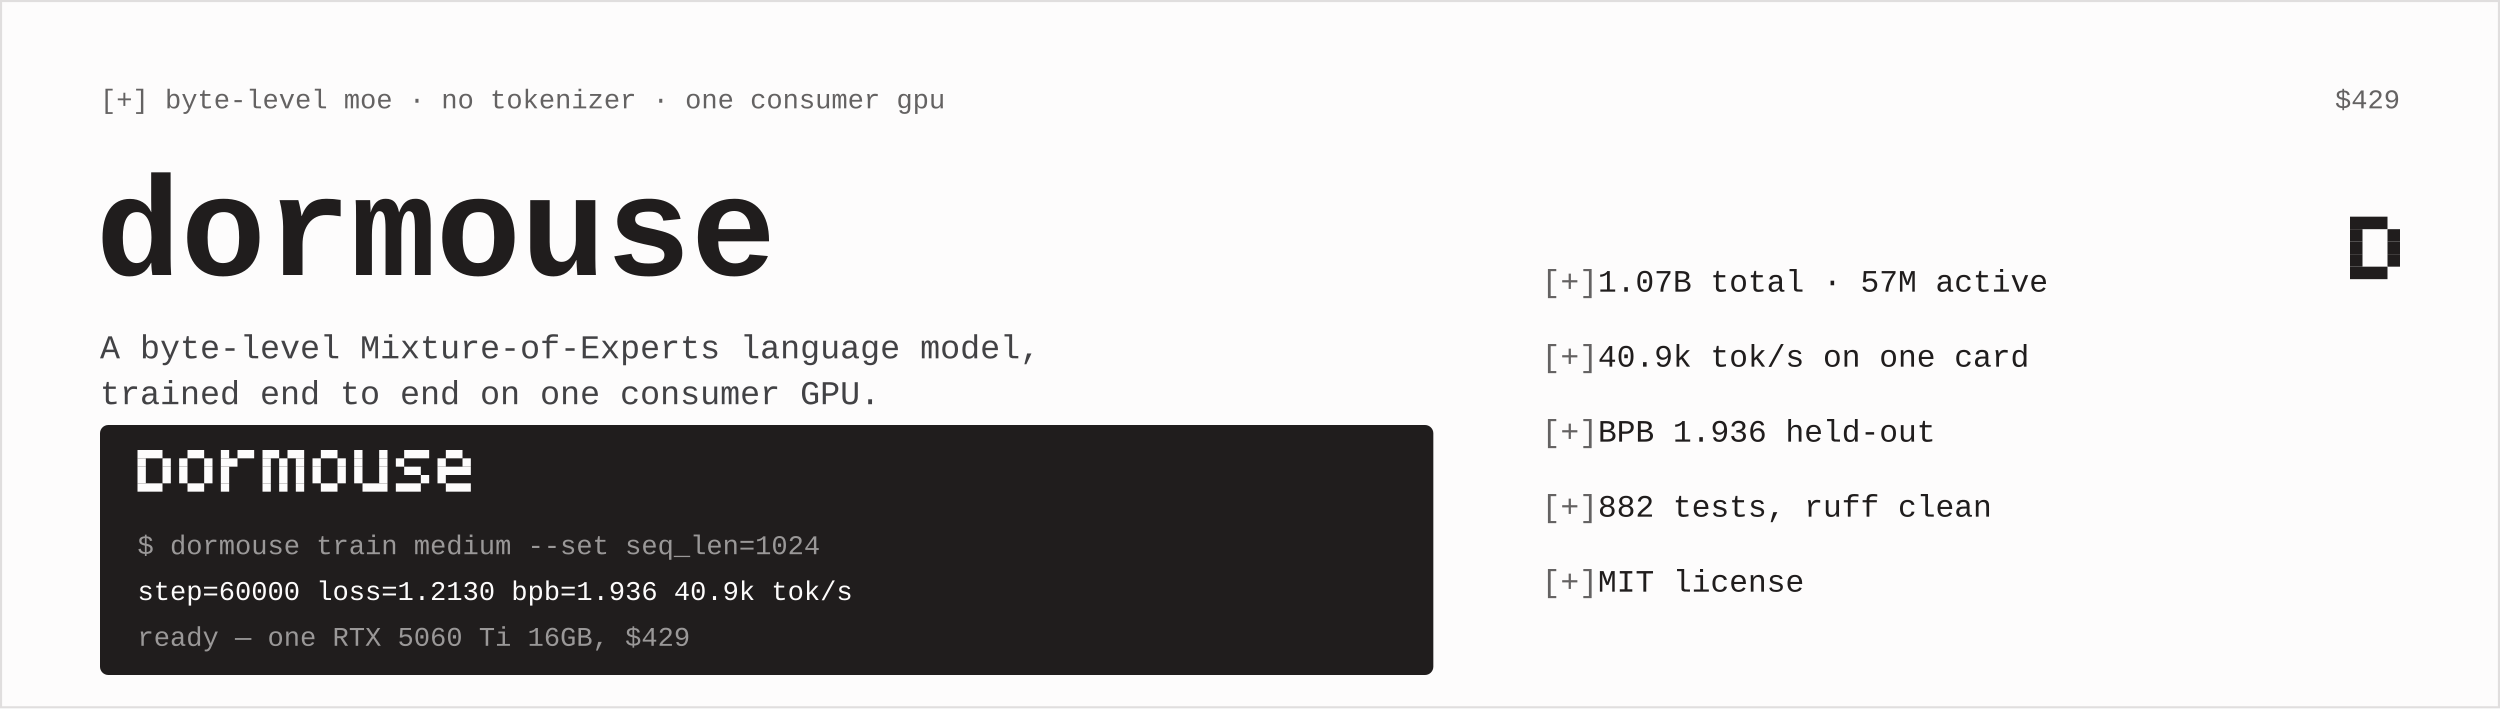
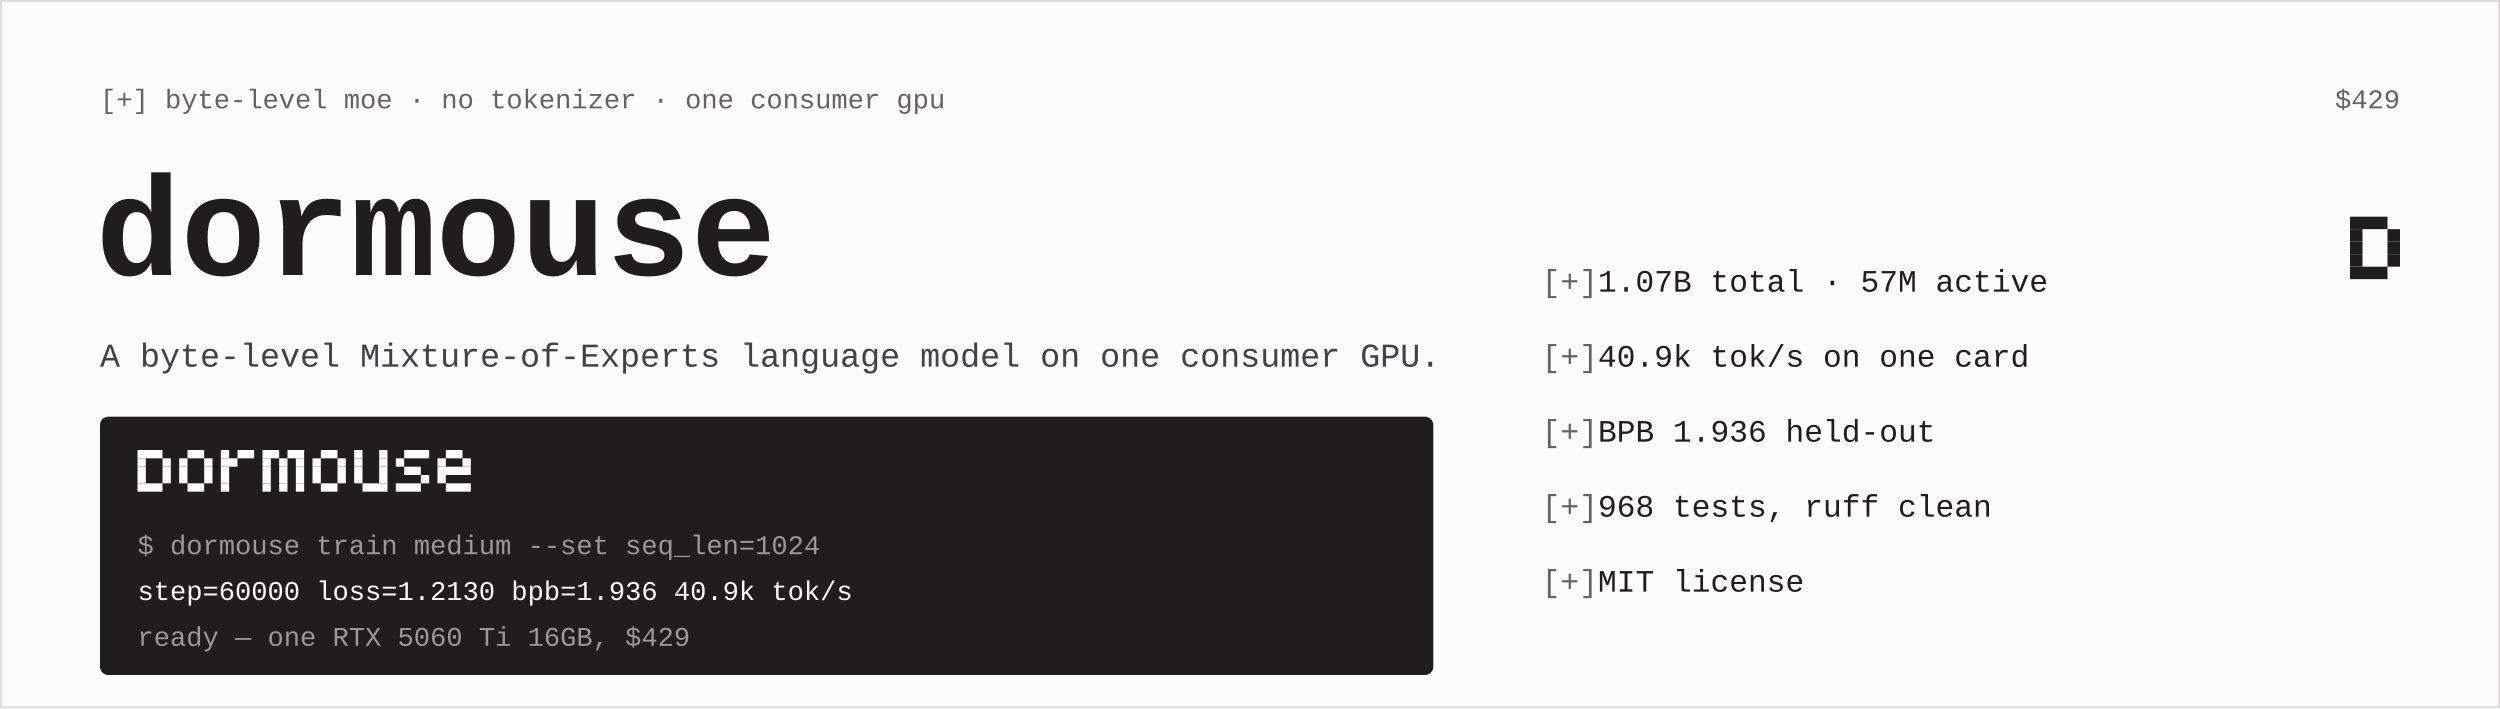
<svg xmlns="http://www.w3.org/2000/svg" viewBox="0 0 1200 340" width="1200" height="340" role="img" aria-label="dormouse — a byte-level Mixture-of-Experts language model trained on one consumer GPU">
  <defs>
    <style>
      .mono { font-family: ui-monospace, 'SF Mono', SFMono-Regular, Menlo, Consolas, 'Liberation Mono', monospace; }
      .ink { fill: #201d1d; }
      .body { fill: #424245; }
      .mute { fill: #646262; }
      .on-dark { fill: #fdfcfc; }
      .on-dark-mute { fill: #9a9898; }
      .hair { stroke: rgba(15, 0, 0, 0.12); stroke-width: 1; fill: none; }
    </style>
  </defs>
  <rect x="0" y="0" width="1200" height="340" fill="#fdfcfc" />
  <rect x="0.5" y="0.5" width="1199" height="339" class="hair" />
  <g class="mono">
    <text x="48" y="52" font-size="13" class="mute">[+] byte-level moe · no tokenizer · one consumer gpu</text>
    <text x="1152" y="52" font-size="13" class="mute" text-anchor="end">$429</text>
    <text x="46" y="132" font-size="68" font-weight="700" class="ink">dormouse</text>
-     <text x="48" y="172" font-size="16" class="body">A byte-level Mixture-of-Experts language model,</text>
-     <text x="48" y="194" font-size="16" class="body">trained end to end on one consumer GPU.</text>
-     <rect x="48" y="204" width="640" height="120" rx="4" fill="#201d1d" />
+     <text x="48" y="176" font-size="16" class="body">A byte-level Mixture-of-Experts language model on one consumer GPU.</text>
+     <rect x="48" y="200" width="640" height="124" rx="4" fill="#201d1d" />
    <g fill="#fdfcfc" transform="translate(66 216)">
      <rect x="0" y="0" width="12" height="4" />
      <rect x="0" y="4" width="4" height="4" />
      <rect x="12" y="4" width="4" height="4" />
      <rect x="0" y="8" width="4" height="4" />
      <rect x="12" y="8" width="4" height="4" />
      <rect x="0" y="12" width="4" height="4" />
      <rect x="12" y="12" width="4" height="4" />
      <rect x="0" y="16" width="12" height="4" />
      <rect x="24" y="0" width="8" height="4" />
      <rect x="20" y="4" width="4" height="4" />
      <rect x="32" y="4" width="4" height="4" />
      <rect x="20" y="8" width="4" height="4" />
      <rect x="32" y="8" width="4" height="4" />
      <rect x="20" y="12" width="4" height="4" />
      <rect x="32" y="12" width="4" height="4" />
      <rect x="24" y="16" width="8" height="4" />
      <rect x="40" y="0" width="4" height="4" />
      <rect x="48" y="0" width="8" height="4" />
      <rect x="40" y="4" width="8" height="4" />
      <rect x="40" y="8" width="4" height="4" />
      <rect x="40" y="12" width="4" height="4" />
      <rect x="40" y="16" width="4" height="4" />
      <rect x="60" y="0" width="8" height="4" />
      <rect x="72" y="0" width="8" height="4" />
      <rect x="60" y="4" width="4" height="4" />
      <rect x="68" y="4" width="4" height="4" />
      <rect x="76" y="4" width="4" height="4" />
      <rect x="60" y="8" width="4" height="4" />
      <rect x="68" y="8" width="4" height="4" />
      <rect x="76" y="8" width="4" height="4" />
      <rect x="60" y="12" width="4" height="4" />
      <rect x="68" y="12" width="4" height="4" />
      <rect x="76" y="12" width="4" height="4" />
      <rect x="60" y="16" width="4" height="4" />
      <rect x="68" y="16" width="4" height="4" />
      <rect x="76" y="16" width="4" height="4" />
      <rect x="88" y="0" width="8" height="4" />
      <rect x="84" y="4" width="4" height="4" />
      <rect x="96" y="4" width="4" height="4" />
      <rect x="84" y="8" width="4" height="4" />
      <rect x="96" y="8" width="4" height="4" />
      <rect x="84" y="12" width="4" height="4" />
      <rect x="96" y="12" width="4" height="4" />
      <rect x="88" y="16" width="8" height="4" />
      <rect x="104" y="0" width="4" height="4" />
      <rect x="116" y="0" width="4" height="4" />
      <rect x="104" y="4" width="4" height="4" />
      <rect x="116" y="4" width="4" height="4" />
      <rect x="104" y="8" width="4" height="4" />
      <rect x="116" y="8" width="4" height="4" />
      <rect x="104" y="12" width="4" height="4" />
      <rect x="116" y="12" width="4" height="4" />
      <rect x="108" y="16" width="12" height="4" />
      <rect x="128" y="0" width="12" height="4" />
      <rect x="124" y="4" width="4" height="4" />
      <rect x="128" y="8" width="8" height="4" />
      <rect x="136" y="12" width="4" height="4" />
      <rect x="124" y="16" width="12" height="4" />
      <rect x="148" y="0" width="8" height="4" />
      <rect x="144" y="4" width="4" height="4" />
      <rect x="156" y="4" width="4" height="4" />
      <rect x="144" y="8" width="16" height="4" />
      <rect x="144" y="12" width="4" height="4" />
      <rect x="148" y="16" width="12" height="4" />
    </g>
    <text x="66" y="266" font-size="13" class="on-dark-mute">$ dormouse train medium --set seq_len=1024</text>
    <text x="66" y="288" font-size="13" class="on-dark">step=60000  loss=1.2130  bpb=1.936  40.9k tok/s</text>
    <text x="66" y="310" font-size="13" class="on-dark-mute">ready — one RTX 5060 Ti 16GB, $429</text>
    <g font-size="15">
      <text x="740" y="140" class="ink">
        <tspan class="mute">[+] </tspan>1.07B total · 57M active</text>
      <text x="740" y="176" class="ink">
        <tspan class="mute">[+] </tspan>40.9k tok/s on one card</text>
      <text x="740" y="212" class="ink">
        <tspan class="mute">[+] </tspan>BPB 1.936 held-out</text>
      <text x="740" y="248" class="ink">
-         <tspan class="mute">[+] </tspan>882 tests, ruff clean</text>
+         <tspan class="mute">[+] </tspan>968 tests, ruff clean</text>
      <text x="740" y="284" class="ink">
        <tspan class="mute">[+] </tspan>MIT license</text>
    </g>
    <g fill="#201d1d" transform="translate(1128 104)">
      <rect x="0" y="0" width="18" height="6" />
      <rect x="0" y="6" width="6" height="6" />
      <rect x="18" y="6" width="6" height="6" />
      <rect x="0" y="12" width="6" height="6" />
      <rect x="18" y="12" width="6" height="6" />
      <rect x="0" y="18" width="6" height="6" />
      <rect x="18" y="18" width="6" height="6" />
      <rect x="0" y="24" width="18" height="6" />
    </g>
  </g>
</svg>
